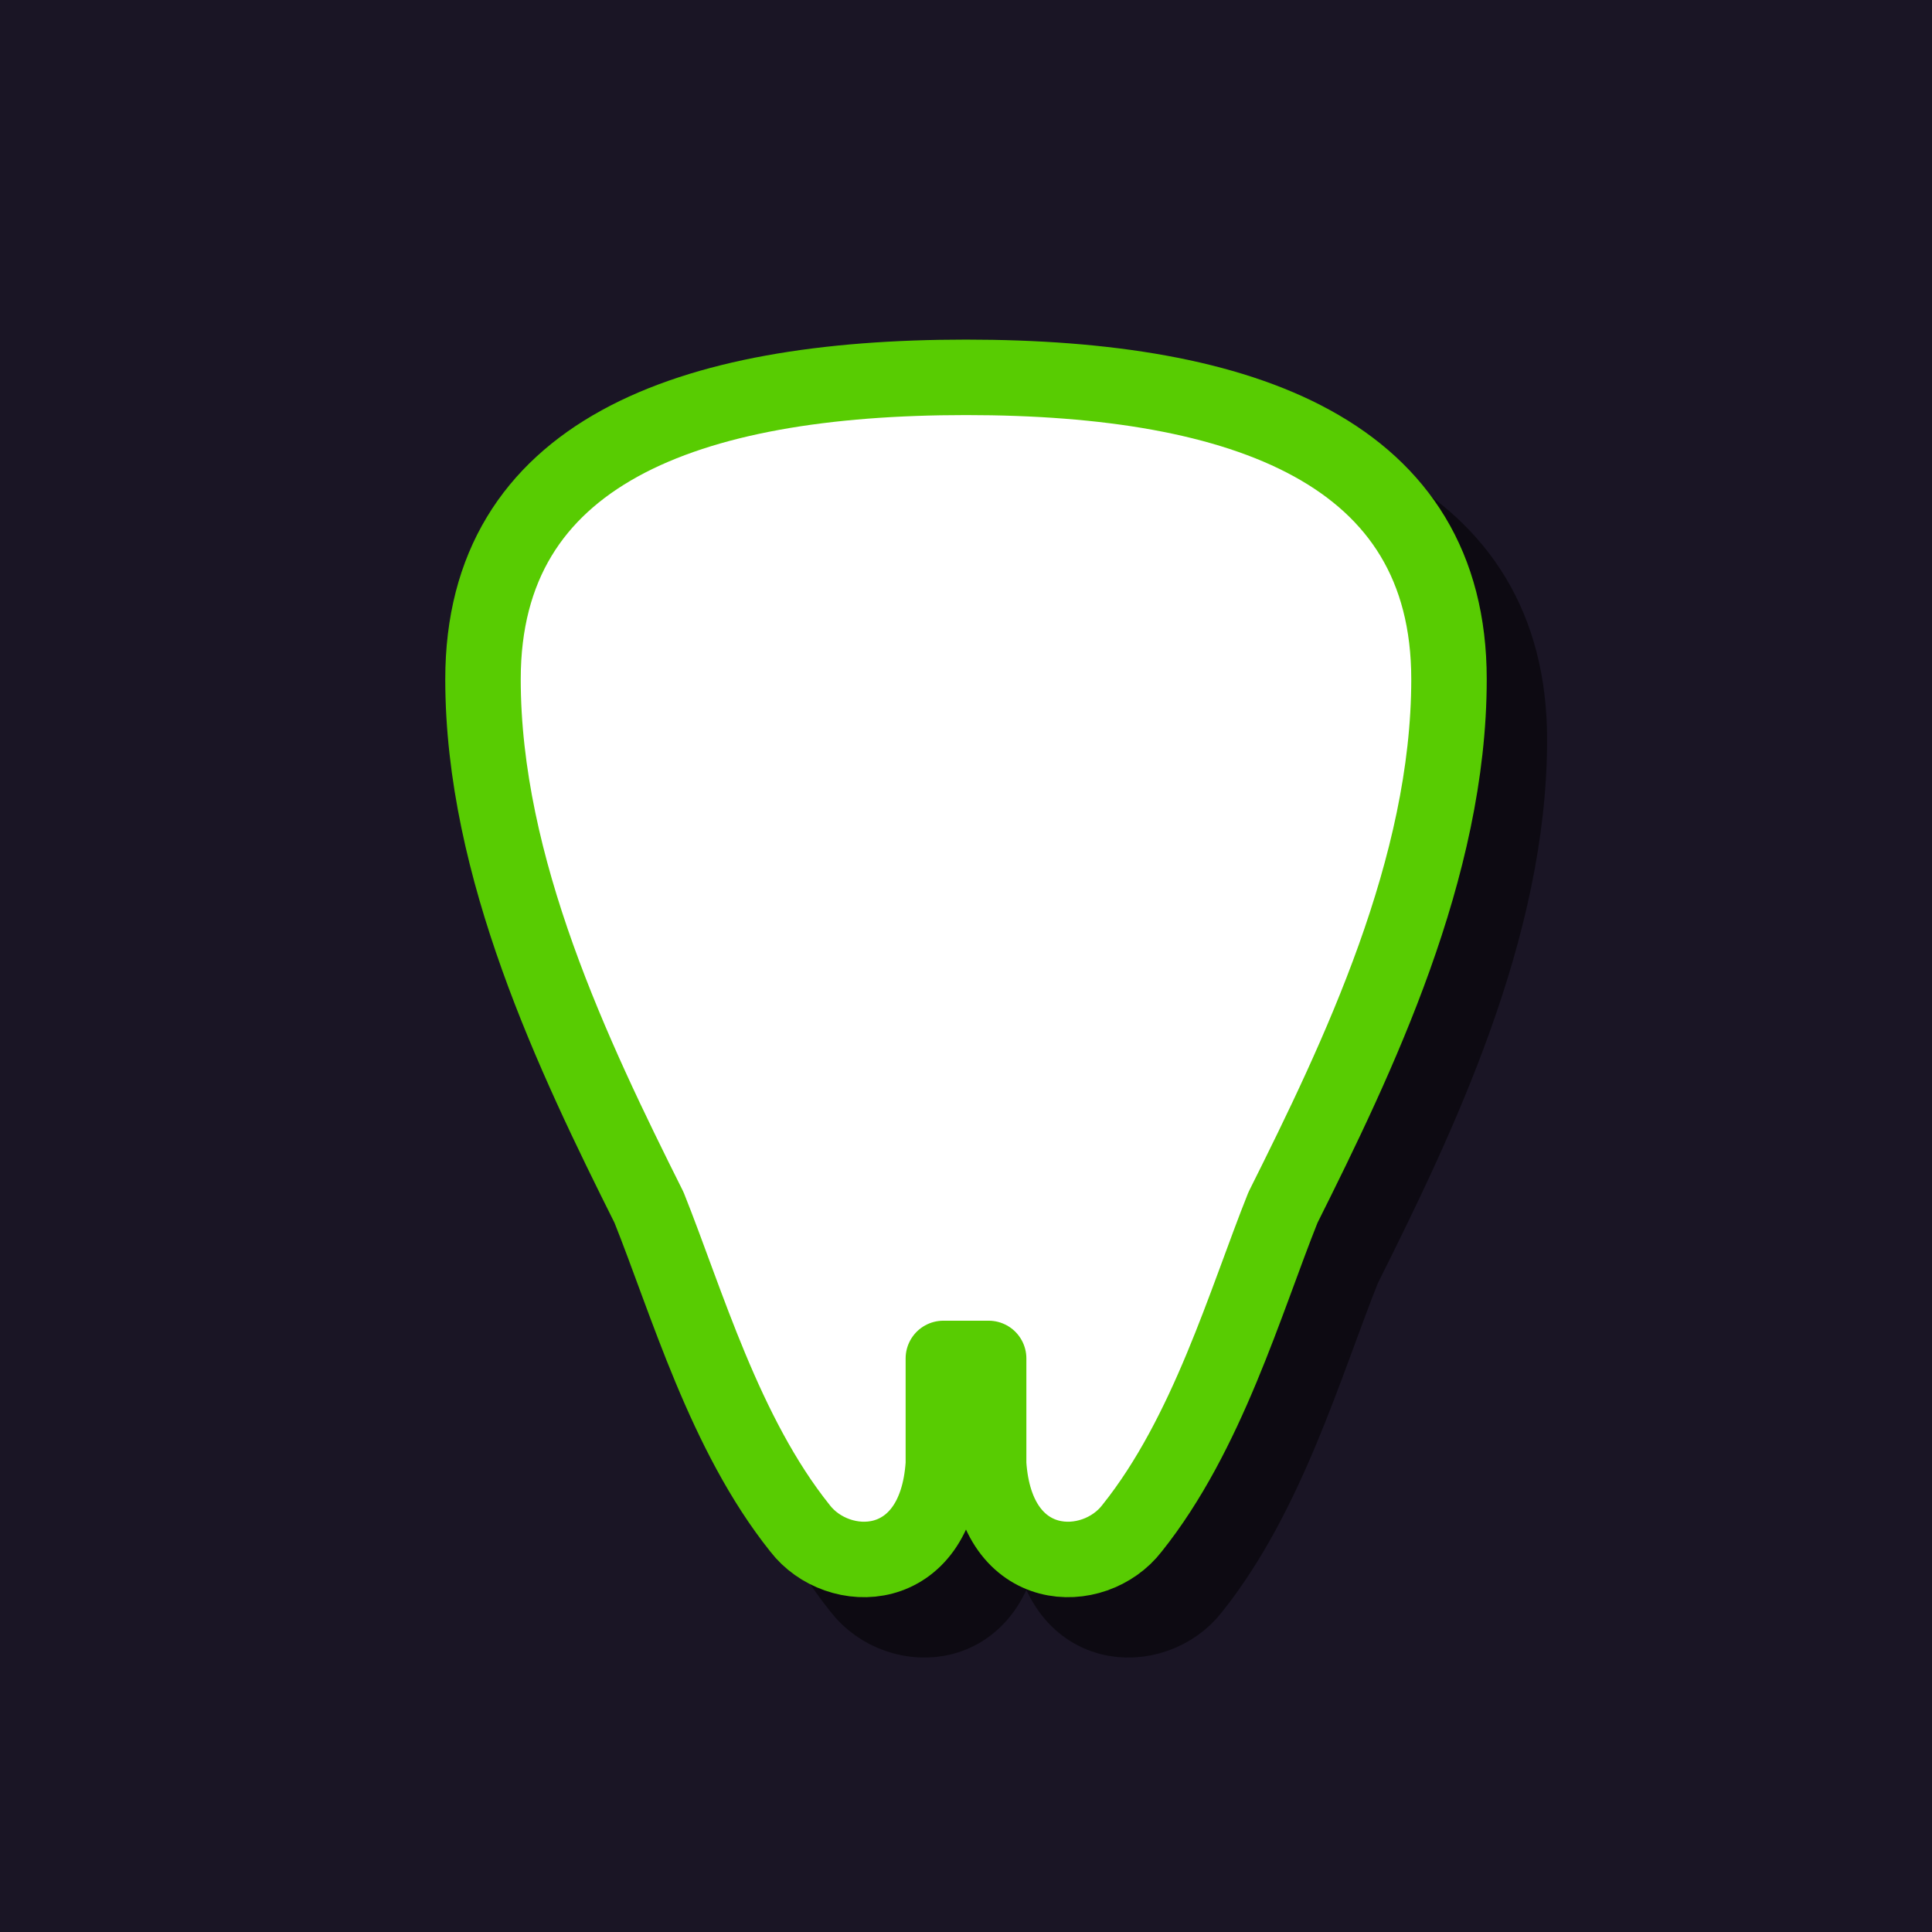
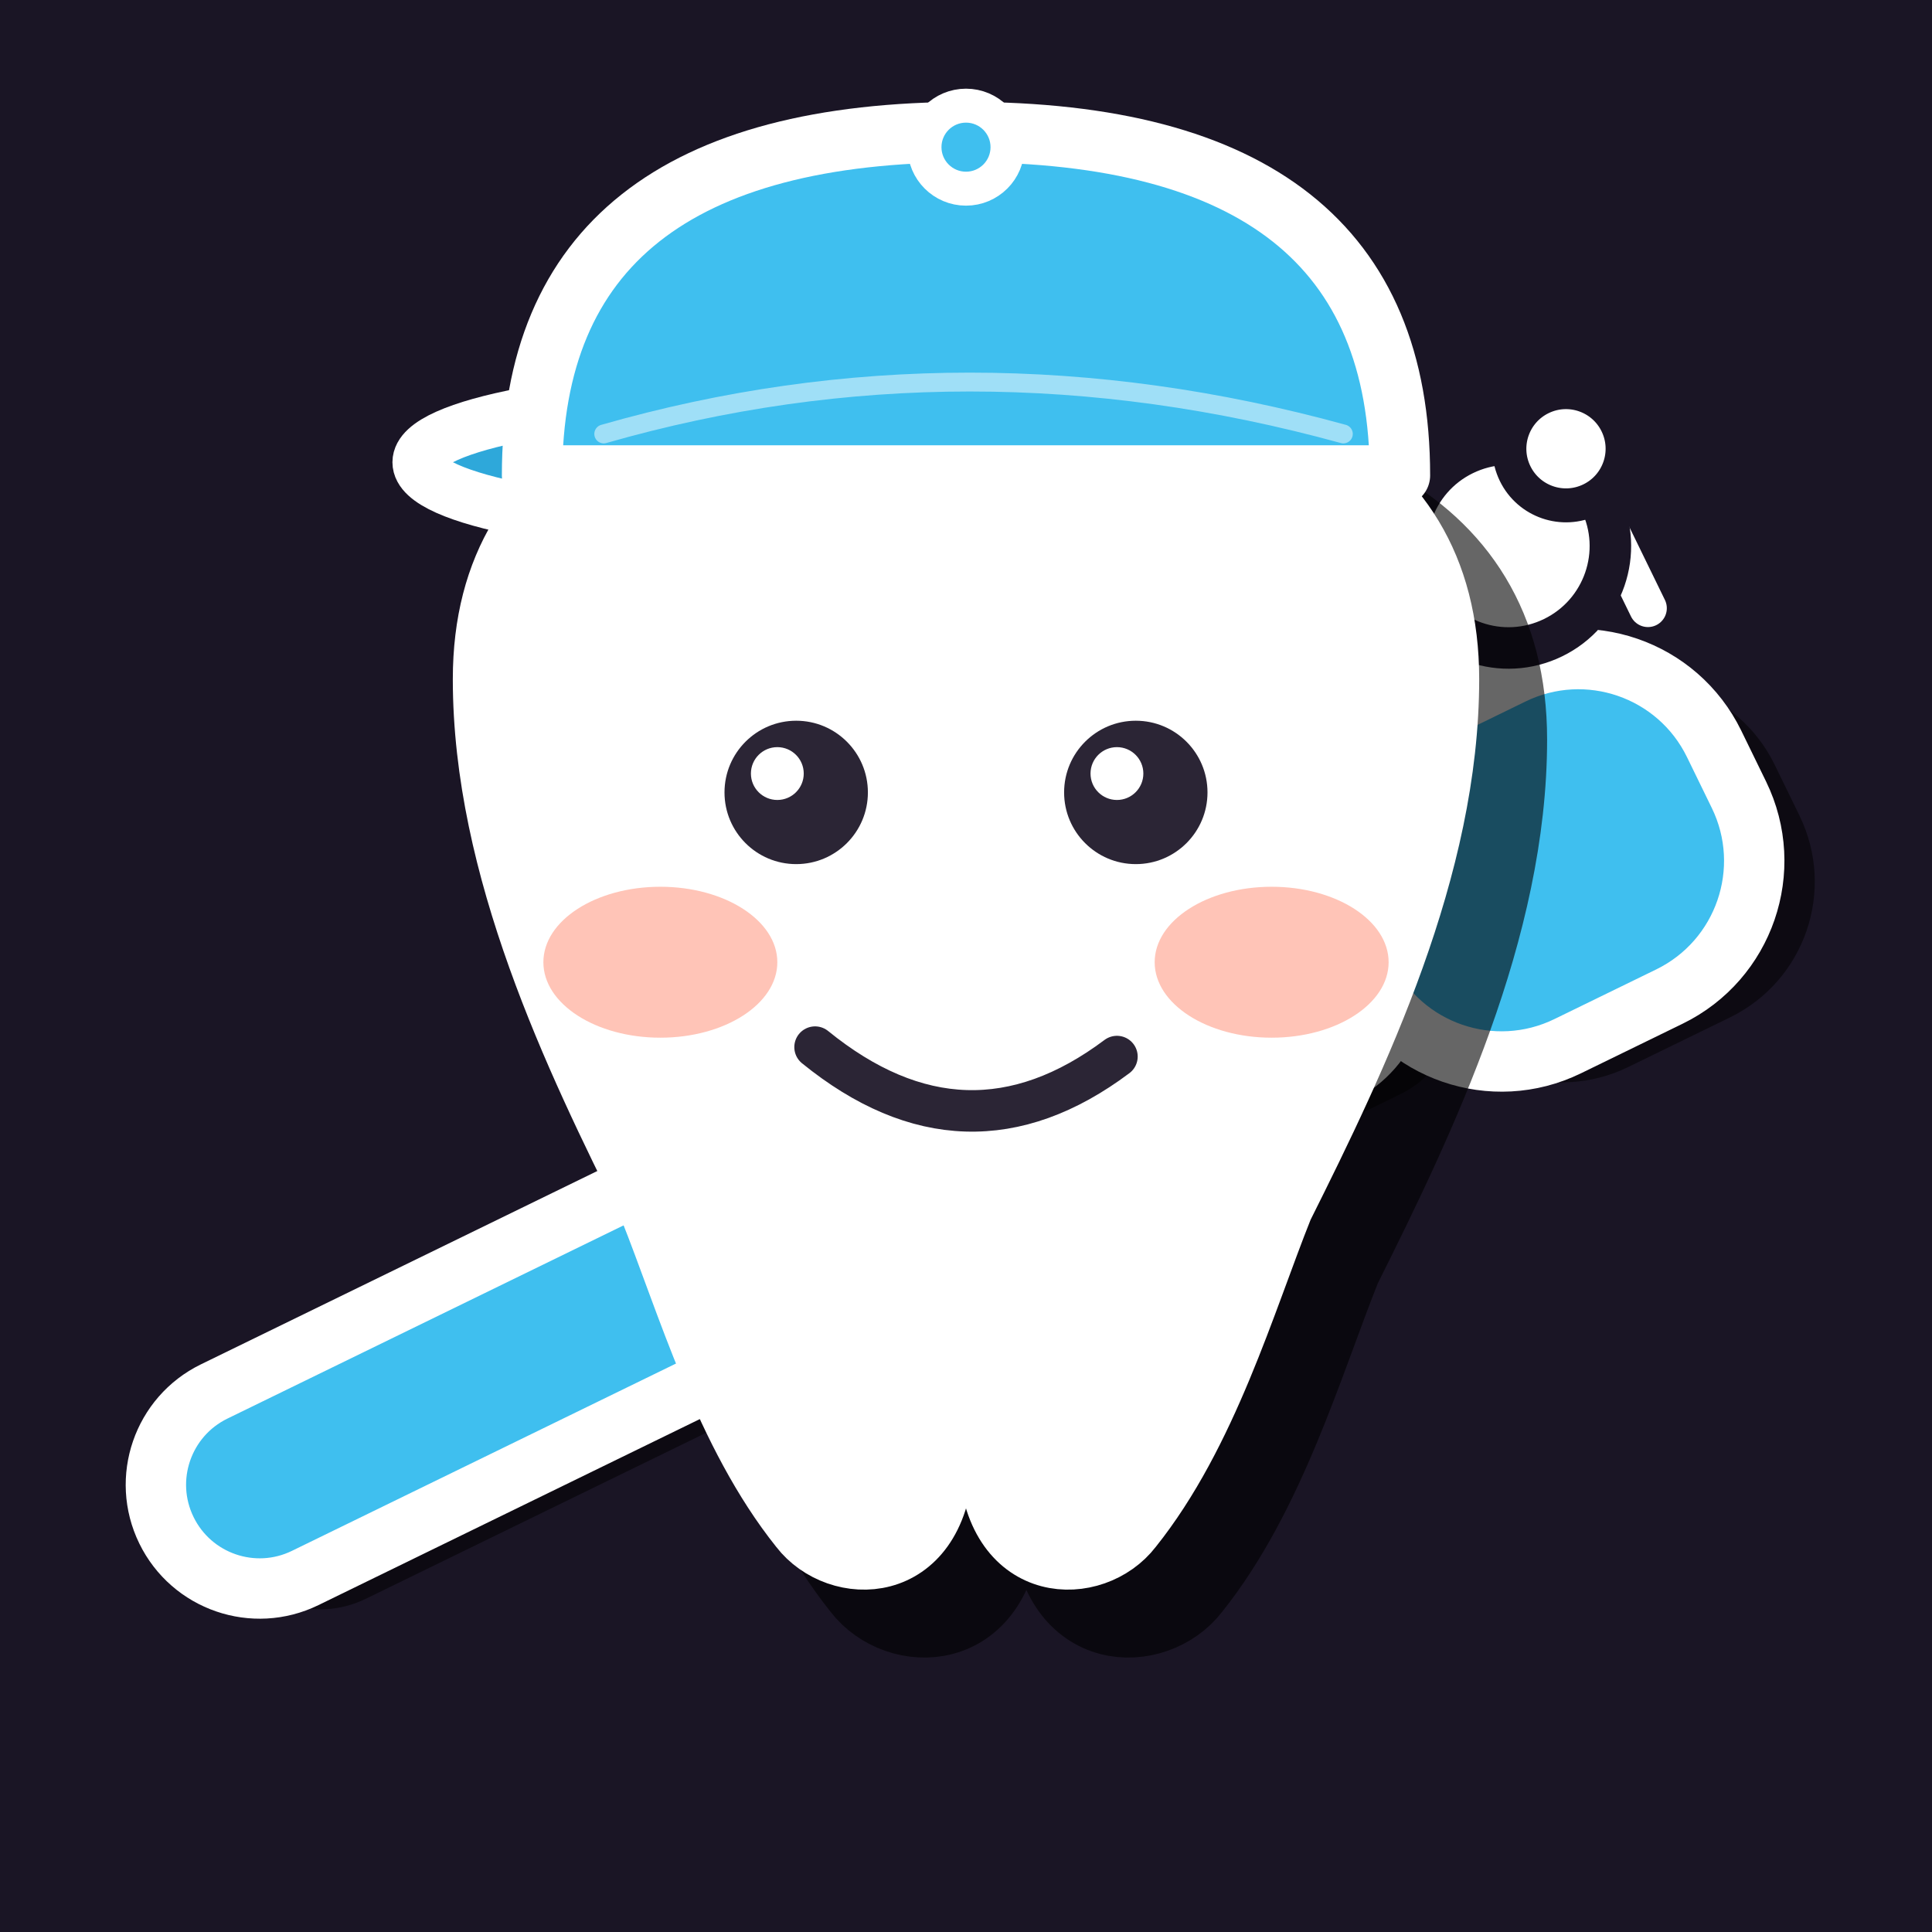
<svg xmlns="http://www.w3.org/2000/svg" viewBox="0 0 1024 1024" width="1024" height="1024">
  <rect x="0" y="0" width="1024" height="1024" fill="#1A1525" />
-   <path d="     M 512 200     C 660 200, 768 240, 768 360     C 768 460, 720 560, 680 640     C 660 690, 640 760, 600 810     C 580 836, 528 836, 524 776     L 524 720     L 500 720     L 500 776     C 496 836, 444 836, 424 810     C 384 760, 364 690, 344 640     C 304 560, 256 460, 256 360     C 256 240, 364 200, 512 200     Z" transform="translate(32, 32)" fill="#000000" opacity="0.5" stroke="#000000" stroke-width="40" stroke-linejoin="round" />
-   <path d="     M 512 200     C 660 200, 768 240, 768 360     C 768 460, 720 560, 680 640     C 660 690, 640 760, 600 810     C 580 836, 528 836, 524 776     L 524 720     L 500 720     L 500 776     C 496 836, 444 836, 424 810     C 384 760, 364 690, 344 640     C 304 560, 256 460, 256 360     C 256 240, 364 200, 512 200     Z" fill="#FFFFFF" stroke="#58CC02" stroke-width="40" stroke-linejoin="round" />
+   <g transform="rotate(-26 512 512)">
+     <g transform="translate(24, 24)" fill="#000000" opacity="0.5">
+       <rect x="0" y="540" width="720" height="110" rx="55" />
+       <rect x="700" y="500" width="220" height="190" rx="80" />
+     </g>
+     <rect x="0" y="540" width="720" height="110" rx="55" fill="#3FBFEF" stroke="#FFFFFF" stroke-width="32" />
+     <rect x="700" y="500" width="220" height="190" rx="80" fill="#3FBFEF" stroke="#FFFFFF" stroke-width="32" />
+     <g stroke="#FFFFFF" stroke-width="20" stroke-linecap="round">
+       <line x1="730" y1="500" x2="730" y2="425" />
+       <line x1="768" y1="495" x2="768" y2="410" />
+       <line x1="806" y1="490" x2="806" y2="400" />
+       <line x1="844" y1="490" x2="844" y2="400" />
+       <line x1="882" y1="495" x2="882" y2="410" />
+       <line x1="920" y1="500" x2="920" y2="425" />
+     </g>
+     <circle cx="868" cy="438" r="54" fill="#FFFFFF" stroke="#1A1525" stroke-width="22" />
+     <circle cx="918" cy="405" r="30" fill="#FFFFFF" stroke="#1A1525" stroke-width="18" />
+   </g>
+   <path d="M 512 200 C 660 200, 768 240, 768 360 C 768 460, 720 560, 680 640 C 660 690, 640 760, 600 810 C 580 836, 528 836, 524 776 L 524 720 L 500 720 L 500 776 C 496 836, 444 836, 424 810 C 384 760, 364 690, 344 640 C 304 560, 256 460, 256 360 C 256 240, 364 200, 512 200 Z" transform="translate(32, 32)" fill="#000000" opacity="0.6" stroke="#000000" stroke-width="40" stroke-linejoin="round" />
+   <path d="M 512 200 C 660 200, 768 240, 768 360 C 768 460, 720 560, 680 640 C 660 690, 640 760, 600 810 C 580 836, 528 836, 524 776 L 524 720 L 500 720 L 500 776 C 496 836, 444 836, 424 810 C 384 760, 364 690, 344 640 C 304 560, 256 460, 256 360 C 256 240, 364 200, 512 200 Z" fill="#FFFFFF" stroke="#FFFFFF" stroke-width="32" stroke-linejoin="round" />
+   <ellipse cx="350" cy="510" rx="62" ry="40" fill="#FFC4B7" />
+   <ellipse cx="674" cy="510" rx="62" ry="40" fill="#FFC4B7" />
+   <circle cx="422" cy="420" r="38" fill="#2B2535" />
+   <circle cx="602" cy="420" r="38" fill="#2B2535" />
+   <circle cx="412" cy="410" r="14" fill="#FFFFFF" />
+   <circle cx="592" cy="410" r="14" fill="#FFFFFF" />
+   <path d="M 432 555 Q 512 620 592 560" stroke="#2B2535" stroke-width="22" fill="none" stroke-linecap="round" />
+   <ellipse cx="412" cy="245" rx="190" ry="36" fill="#2EA8DA" stroke="#FFFFFF" stroke-width="28" />
+   <path d="M 282 252 Q 282 70, 512 70 Q 742 70, 742 252 Z" fill="#3FBFEF" stroke="#FFFFFF" stroke-width="32" stroke-linejoin="round" />
+   <path d="M 320 230 Q 512 175, 712 230" stroke="#FFFFFF" stroke-width="10" fill="none" opacity="0.5" stroke-linecap="round" />
+   <circle cx="512" cy="78" r="22" fill="#3FBFEF" stroke="#FFFFFF" stroke-width="18" />
</svg>
